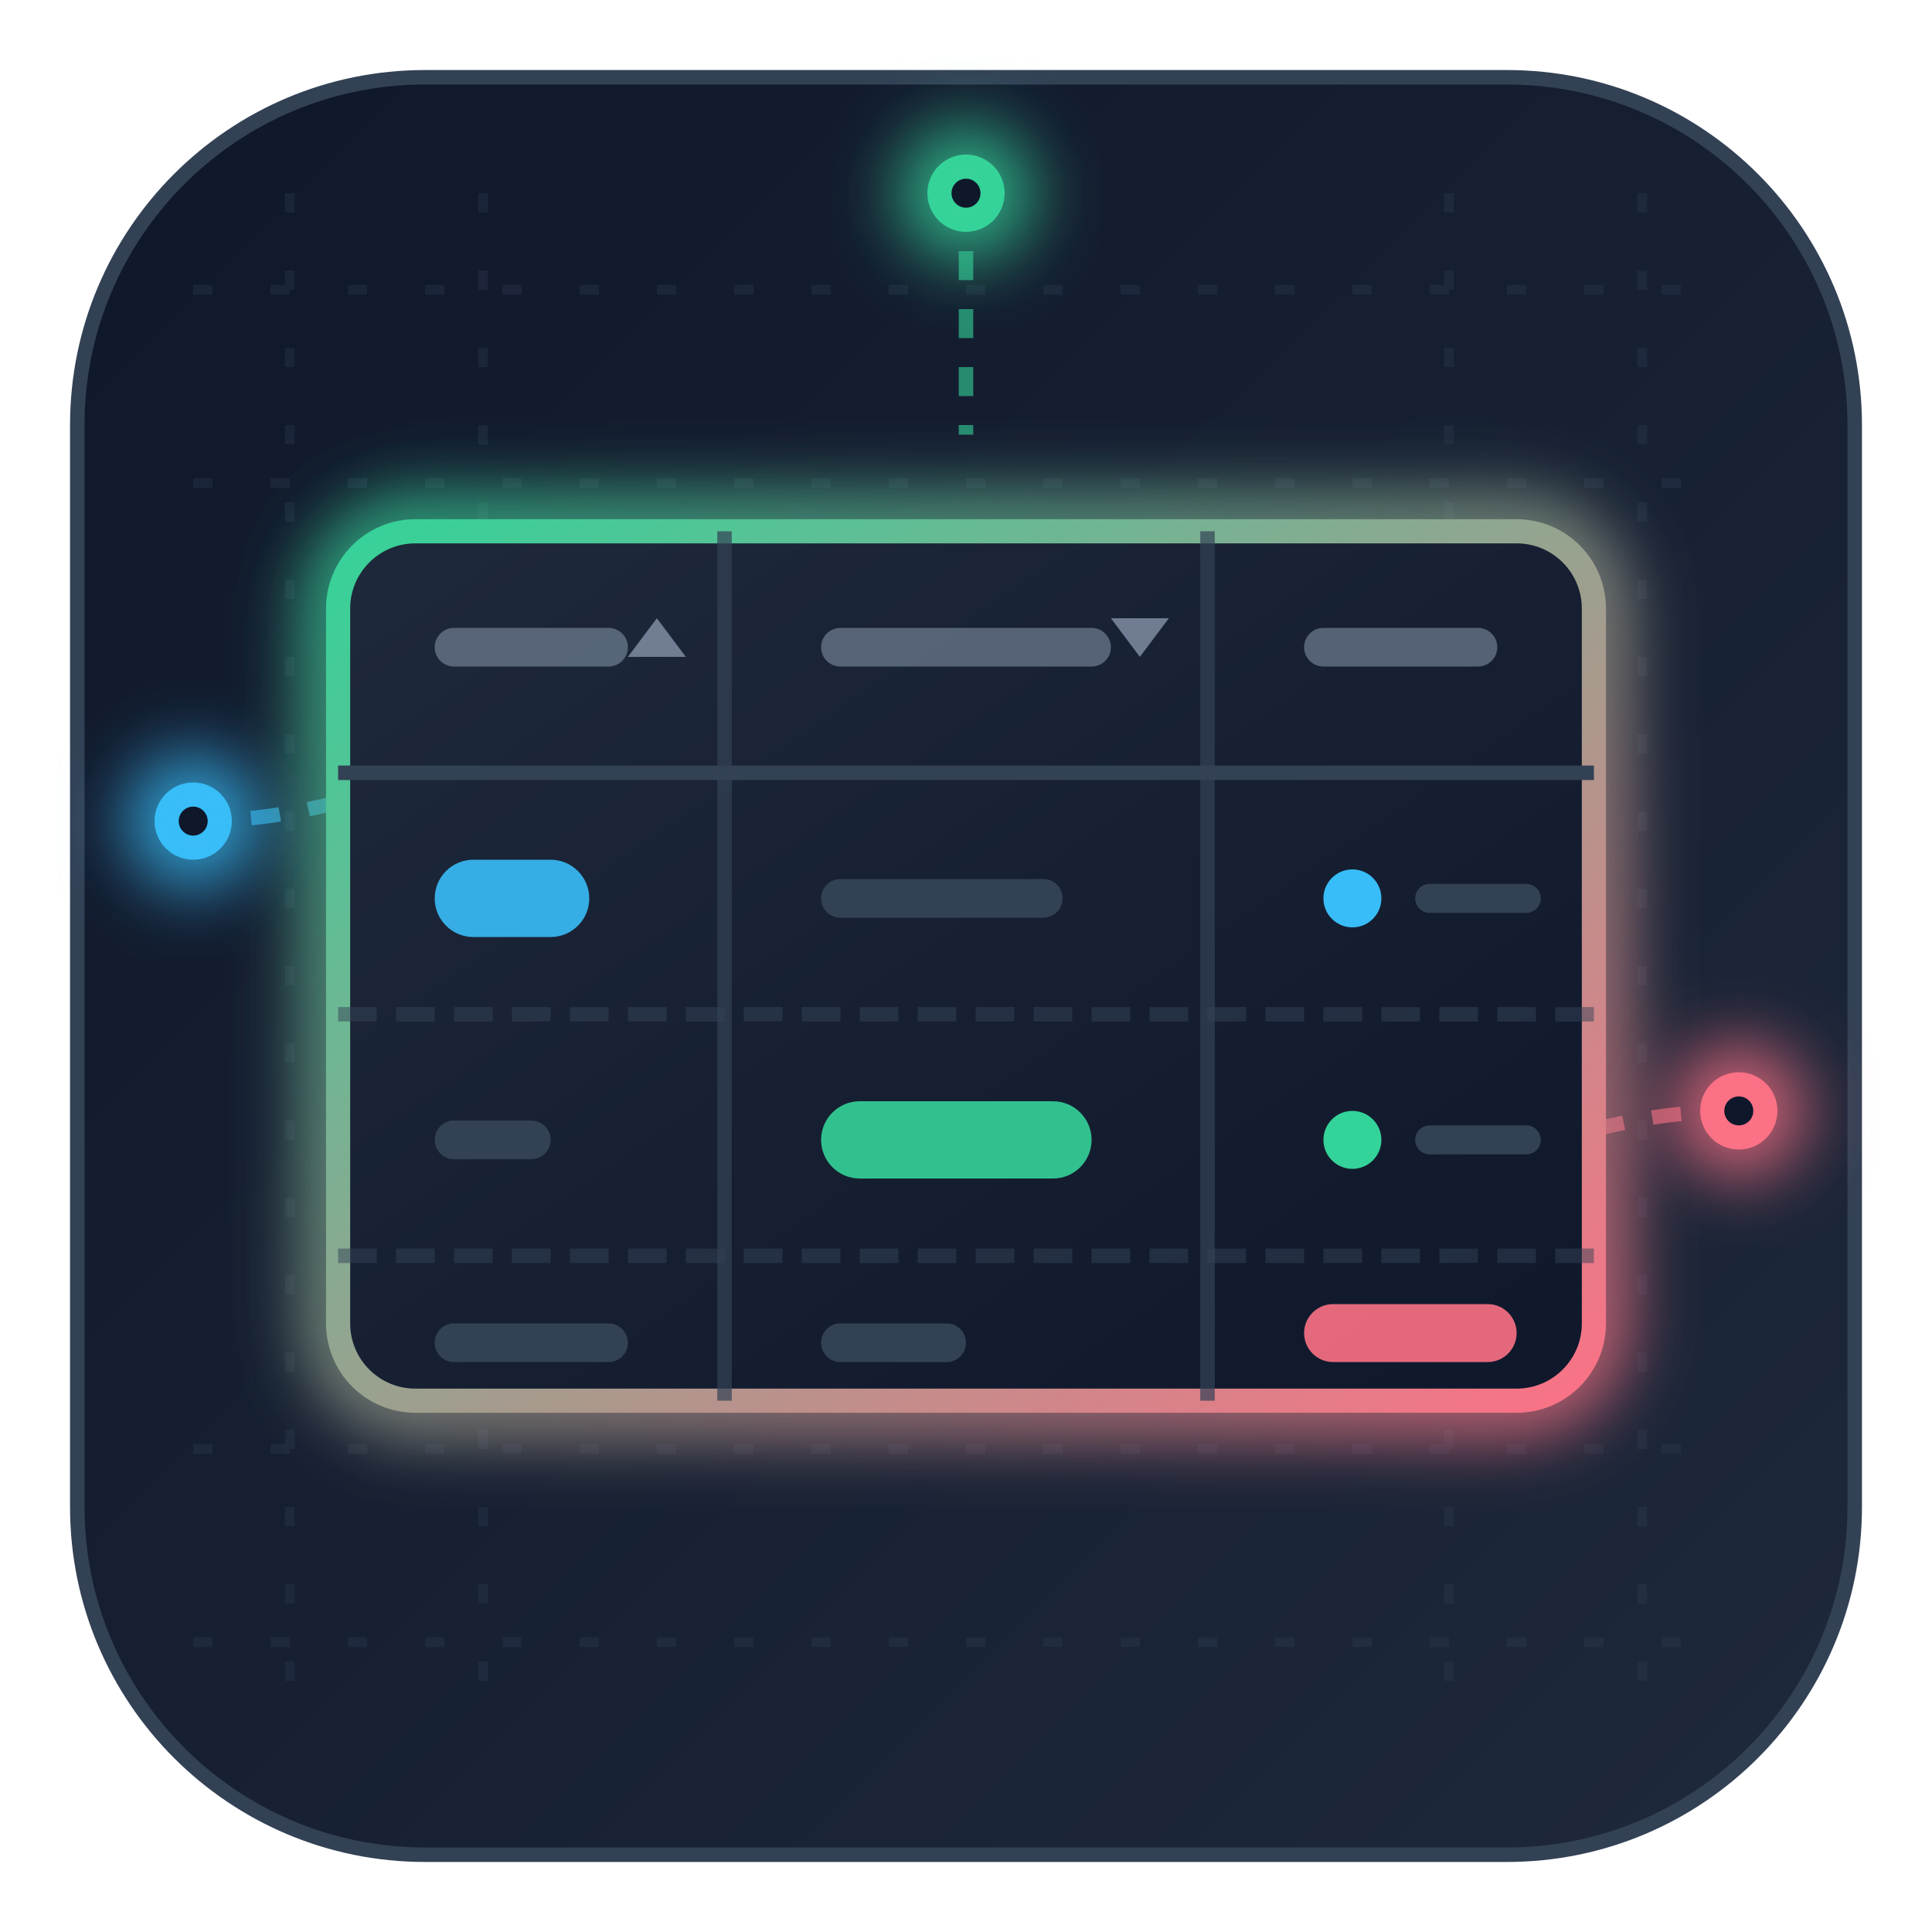
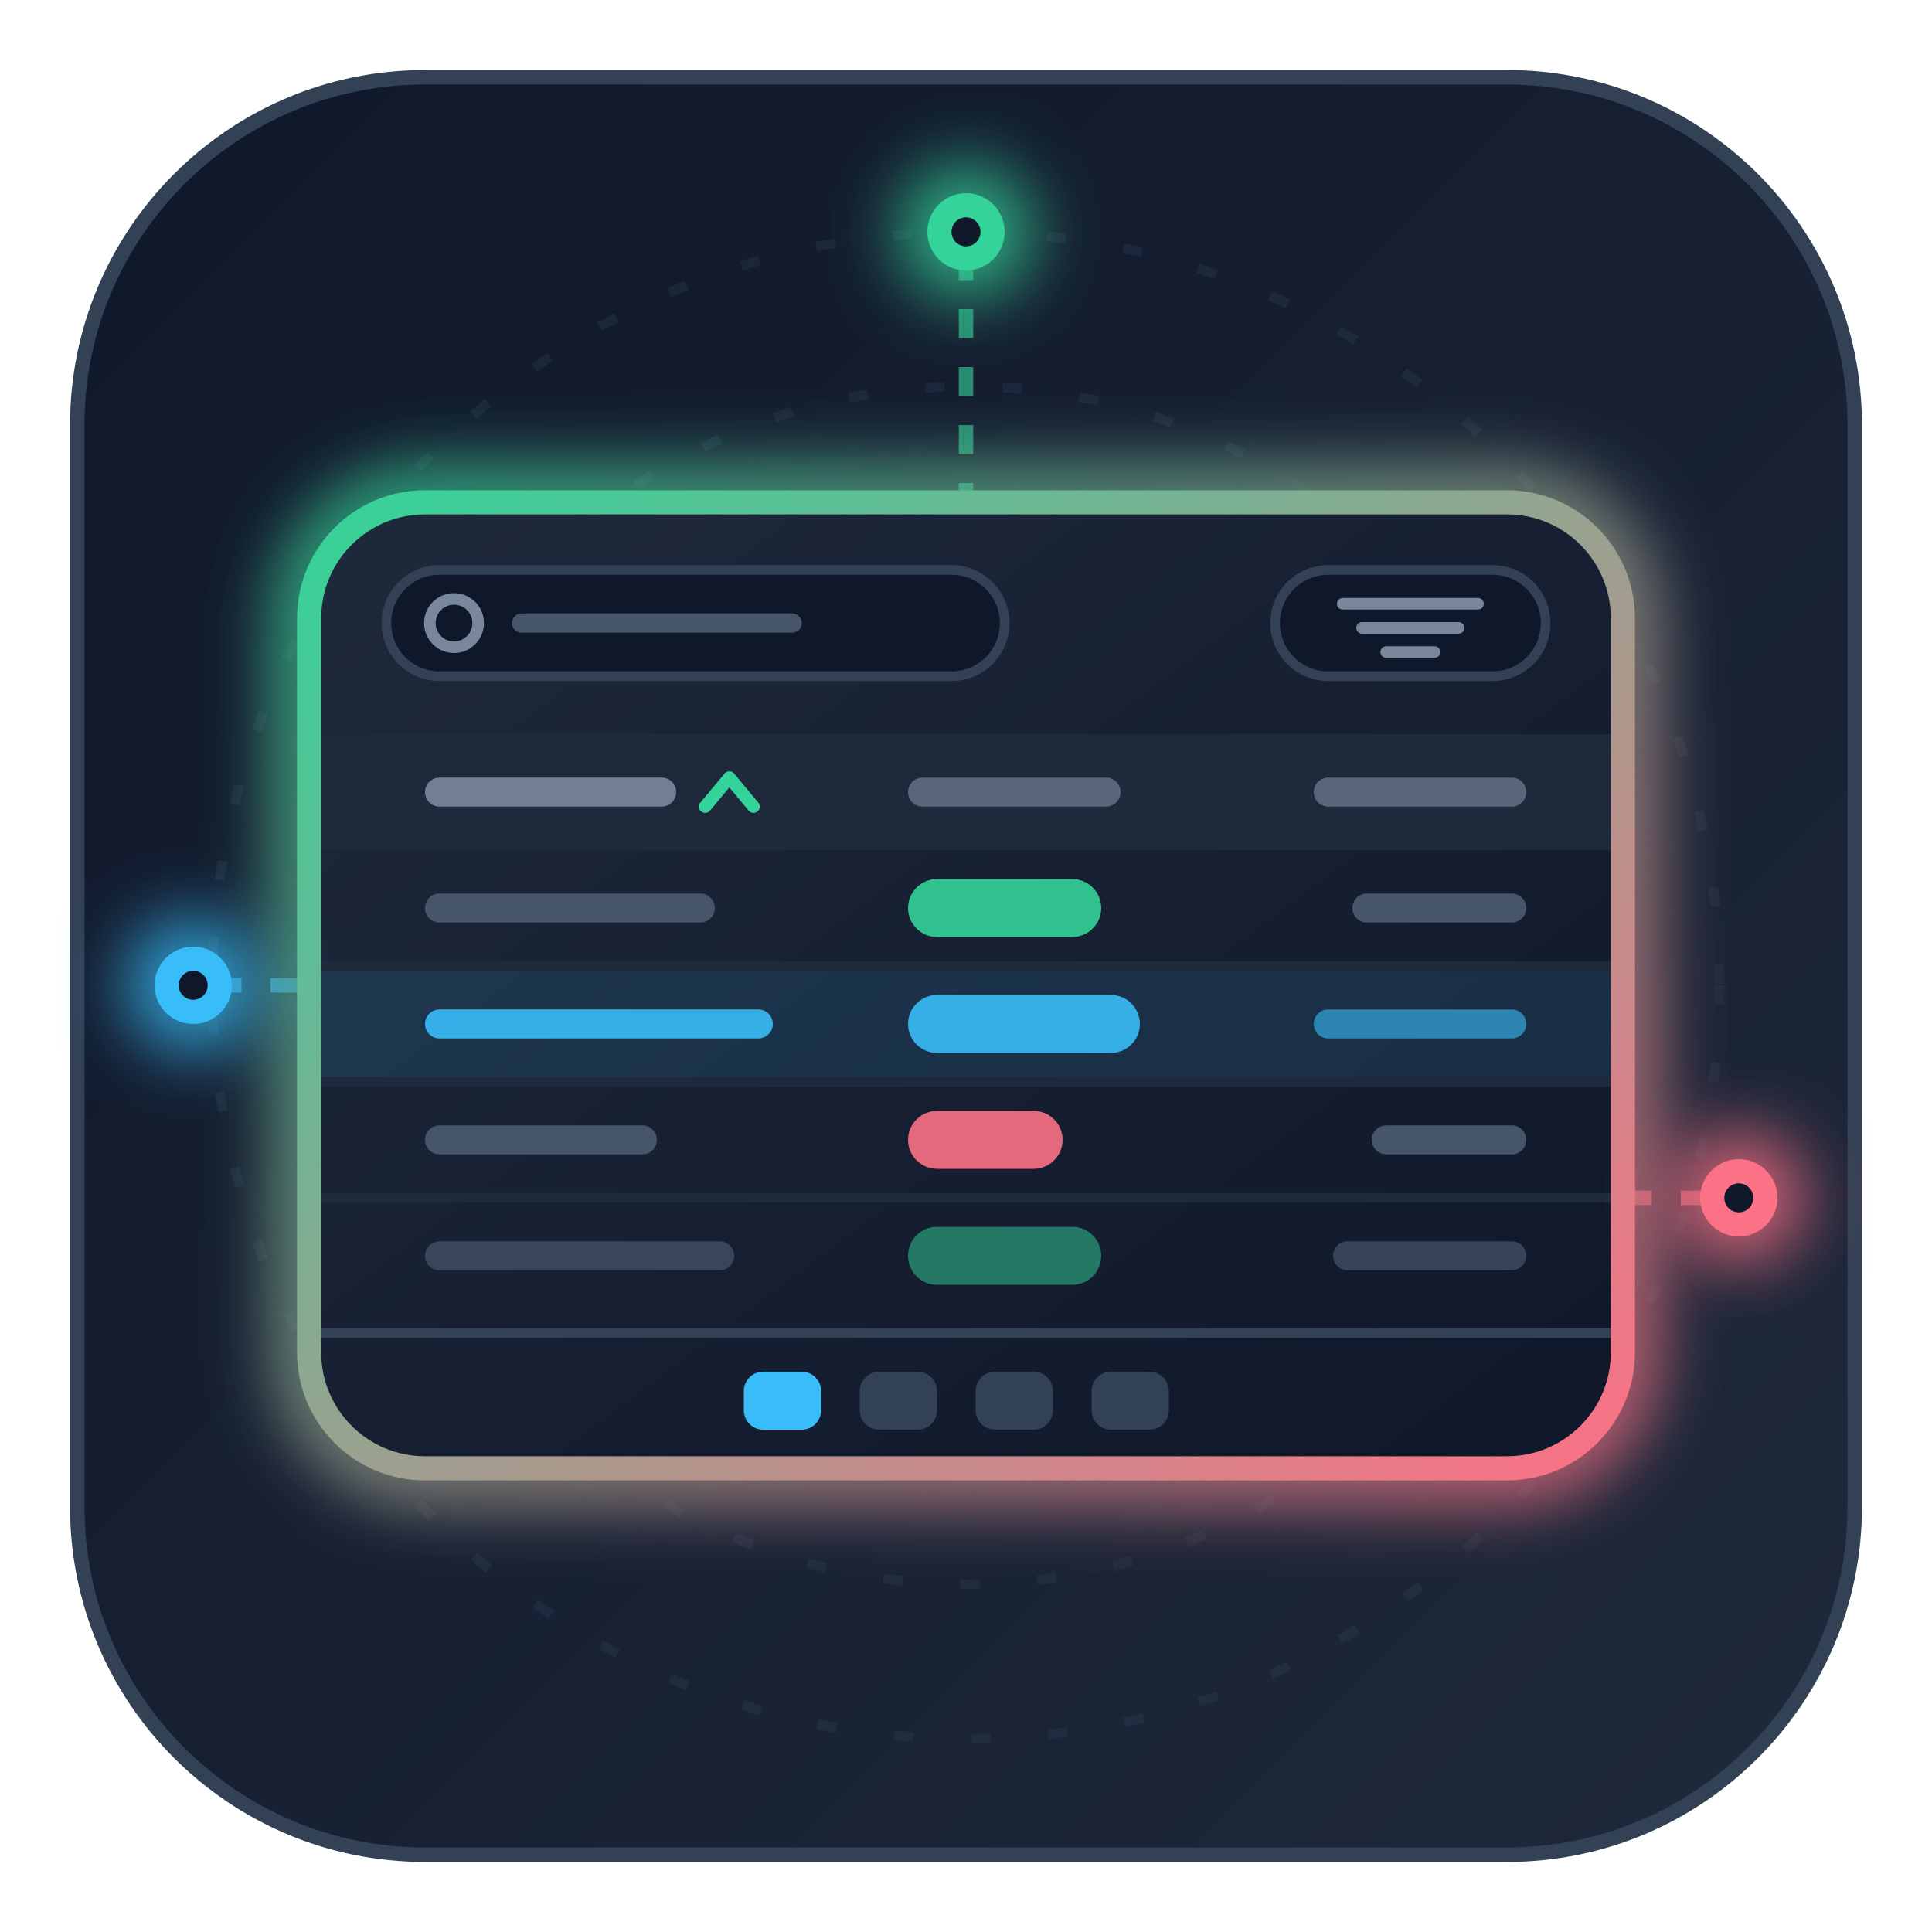
<svg xmlns="http://www.w3.org/2000/svg" viewBox="0 0 200 200" width="200" height="200">
  <defs>
    <linearGradient id="bg-core" x1="0%" y1="0%" x2="100%" y2="100%">
      <stop offset="0%" stop-color="#0F172A" />
      <stop offset="100%" stop-color="#1E293B" />
    </linearGradient>
    <linearGradient id="table-surface" x1="0%" y1="0%" x2="100%" y2="100%">
      <stop offset="0%" stop-color="#1E293B" />
      <stop offset="100%" stop-color="#0F172A" />
    </linearGradient>
-     <linearGradient id="datagrid-glow" x1="0%" y1="0%" x2="100%" y2="100%">
+     <linearGradient id="grid-glow" x1="0%" y1="0%" x2="100%" y2="100%">
      <stop offset="0%" stop-color="#34D399" />
      <stop offset="100%" stop-color="#FB7185" />
    </linearGradient>
-     <linearGradient id="signal-line" x1="0%" y1="0%" x2="100%" y2="100%">
-       <stop offset="0%" stop-color="#38BDF8" stop-opacity="0.8" />
-       <stop offset="100%" stop-color="#34D399" stop-opacity="0.2" />
-     </linearGradient>
+     <clipPath id="table">
+       <rect x="32" y="52" width="136" height="100" rx="12" />
+     </clipPath>
    <filter id="soft-glow" x="-50%" y="-50%" width="200%" height="200%">
      <feGaussianBlur stdDeviation="3.5" />
    </filter>
  </defs>
  <rect x="8" y="8" width="184" height="184" rx="36" fill="url(#bg-core)" stroke="#334155" stroke-width="1.5" />
-   <g stroke="#334155" stroke-width="1" stroke-dasharray="2 6" opacity="0.3">
-     <line x1="20" y1="30" x2="180" y2="30" />
-     <line x1="20" y1="50" x2="180" y2="50" />
-     <line x1="20" y1="150" x2="180" y2="150" />
-     <line x1="20" y1="170" x2="180" y2="170" />
-     <line x1="30" y1="20" x2="30" y2="180" />
-     <line x1="50" y1="20" x2="50" y2="180" />
-     <line x1="150" y1="20" x2="150" y2="180" />
-     <line x1="170" y1="20" x2="170" y2="180" />
+   <g fill="none" stroke="#334155" stroke-width="1" stroke-dasharray="2 6" opacity="0.3">
+     <circle cx="100" cy="102" r="62" />
+     <circle cx="100" cy="102" r="78" />
  </g>
-   <path d="M 20,85 C 40,85 50,75 70,75" fill="none" stroke="#38BDF8" stroke-width="1.5" stroke-dasharray="3 3" opacity="0.6" />
-   <path d="M 180,115 C 160,115 150,125 130,125" fill="none" stroke="#FB7185" stroke-width="1.5" stroke-dasharray="3 3" opacity="0.6" />
-   <path d="M 100,20 L 100,45" fill="none" stroke="#34D399" stroke-width="1.5" stroke-dasharray="3 3" opacity="0.6" />
-   <g filter="url(#soft-glow)" opacity="0.85">
-     <rect x="35" y="55" width="130" height="90" rx="8" fill="none" stroke="url(#datagrid-glow)" stroke-width="7" />
+   <path d="M 100,26 L 100,52" fill="none" stroke="#34D399" stroke-width="1.5" stroke-dasharray="3 3" opacity="0.6" />
+   <path d="M 22,102 L 32,102" fill="none" stroke="#38BDF8" stroke-width="1.5" stroke-dasharray="3 3" opacity="0.6" />
+   <path d="M 168,124 L 178,124" fill="none" stroke="#FB7185" stroke-width="1.5" stroke-dasharray="3 3" opacity="0.6" />
+   <rect x="32" y="52" width="136" height="100" rx="12" fill="none" stroke="url(#grid-glow)" stroke-width="7" filter="url(#soft-glow)" opacity="0.85" />
+   <rect x="32" y="52" width="136" height="100" rx="12" fill="url(#table-surface)" />
+   <g clip-path="url(#table)">
+     <rect x="40" y="59" width="64" height="11" rx="5.5" fill="#0F172A" stroke="#334155" stroke-width="1" />
+     <circle cx="47" cy="64.5" r="2.5" fill="none" stroke="#94A3B8" stroke-width="1.2" opacity="0.8" />
+     <rect x="53" y="63.5" width="30" height="2" rx="1" fill="#475569" />
+     <rect x="132" y="59" width="28" height="11" rx="5.5" fill="#0F172A" stroke="#334155" stroke-width="1" />
+     <path d="M 139,62.5 L 153,62.5 M 141,65 L 151,65 M 143.5,67.5 L 148.5,67.5" stroke="#94A3B8" stroke-width="1.2" stroke-linecap="round" opacity="0.8" />
+     <rect x="32" y="76" width="136" height="12" fill="#1E293B" />
+     <rect x="44" y="80.5" width="26" height="3" rx="1.5" fill="#94A3B8" opacity="0.7" />
+     <path d="M 73,83.5 L 75.5,80.5 L 78,83.5" fill="none" stroke="#34D399" stroke-width="1.3" stroke-linecap="round" stroke-linejoin="round" />
+     <rect x="94" y="80.5" width="22" height="3" rx="1.5" fill="#94A3B8" opacity="0.5" />
+     <rect x="136" y="80.5" width="22" height="3" rx="1.5" fill="#94A3B8" opacity="0.5" />
+     <rect x="32" y="100" width="136" height="12" fill="#38BDF8" opacity="0.12" />
+     <path d="M 32,100 L 168,100 M 32,112 L 168,112 M 32,124 L 168,124" stroke="#1E293B" stroke-width="1" />
+     <rect x="44" y="92.5" width="30" height="3" rx="1.5" fill="#475569" />
+     <rect x="94" y="91" width="20" height="6" rx="3" fill="#34D399" opacity="0.9" />
+     <rect x="140" y="92.5" width="18" height="3" rx="1.5" fill="#475569" />
+     <rect x="44" y="104.5" width="36" height="3" rx="1.5" fill="#38BDF8" opacity="0.9" />
+     <rect x="94" y="103" width="24" height="6" rx="3" fill="#38BDF8" opacity="0.9" />
+     <rect x="136" y="104.5" width="22" height="3" rx="1.5" fill="#38BDF8" opacity="0.6" />
+     <rect x="44" y="116.5" width="24" height="3" rx="1.5" fill="#475569" />
+     <rect x="94" y="115" width="16" height="6" rx="3" fill="#FB7185" opacity="0.9" />
+     <rect x="142" y="116.5" width="16" height="3" rx="1.5" fill="#475569" />
+     <rect x="44" y="128.5" width="32" height="3" rx="1.5" fill="#475569" opacity="0.7" />
+     <rect x="94" y="127" width="20" height="6" rx="3" fill="#34D399" opacity="0.5" />
+     <rect x="138" y="128.5" width="20" height="3" rx="1.5" fill="#475569" opacity="0.7" />
+     <path d="M 32,138 L 168,138" stroke="#334155" stroke-width="1" />
+     <rect x="77" y="142" width="8" height="6" rx="2" fill="#38BDF8" />
+     <rect x="89" y="142" width="8" height="6" rx="2" fill="#334155" />
+     <rect x="101" y="142" width="8" height="6" rx="2" fill="#334155" />
+     <rect x="113" y="142" width="8" height="6" rx="2" fill="#334155" />
+   </g>
+   <rect x="32" y="52" width="136" height="100" rx="12" fill="none" stroke="url(#grid-glow)" stroke-width="2.5" />
+   <g>
+     <circle cx="100" cy="24" r="7" fill="#34D399" filter="url(#soft-glow)" opacity="0.8" />
+     <circle cx="100" cy="24" r="4" fill="#34D399" />
+     <circle cx="100" cy="24" r="1.5" fill="#0F172A" />
  </g>
  <g>
-     <rect x="35" y="55" width="130" height="90" rx="8" fill="url(#table-surface)" stroke="url(#datagrid-glow)" stroke-width="2.5" />
-     <line x1="35" y1="80" x2="165" y2="80" stroke="#334155" stroke-width="1.5" />
-     <line x1="35" y1="105" x2="165" y2="105" stroke="#334155" stroke-width="1.5" stroke-dasharray="4 2" opacity="0.5" />
-     <line x1="35" y1="130" x2="165" y2="130" stroke="#334155" stroke-width="1.5" stroke-dasharray="4 2" opacity="0.5" />
-     <line x1="75" y1="55" x2="75" y2="145" stroke="#334155" stroke-width="1.5" opacity="0.7" />
-     <line x1="125" y1="55" x2="125" y2="145" stroke="#334155" stroke-width="1.5" opacity="0.7" />
-   </g>
-   <rect x="45" y="65" width="20" height="4" rx="2" fill="#94A3B8" opacity="0.5" />
-   <rect x="85" y="65" width="30" height="4" rx="2" fill="#94A3B8" opacity="0.5" />
-   <rect x="135" y="65" width="20" height="4" rx="2" fill="#94A3B8" opacity="0.5" />
-   <path d="M 68,64 L 71,68 L 65,68 Z" fill="#94A3B8" opacity="0.7" />
-   <path d="M 118,68 L 121,64 L 115,64 Z" fill="#94A3B8" opacity="0.7" />
-   <rect x="45" y="89" width="16" height="8" rx="4" fill="#38BDF8" opacity="0.9" />
-   <rect x="85" y="91" width="25" height="4" rx="2" fill="#334155" />
-   <circle cx="140" cy="93" r="3" fill="#38BDF8" />
-   <line x1="148" y1="93" x2="158" y2="93" stroke="#334155" stroke-width="3" stroke-linecap="round" />
-   <rect x="45" y="116" width="12" height="4" rx="2" fill="#334155" />
-   <rect x="85" y="114" width="28" height="8" rx="4" fill="#34D399" opacity="0.9" />
-   <circle cx="140" cy="118" r="3" fill="#34D399" />
-   <line x1="148" y1="118" x2="158" y2="118" stroke="#334155" stroke-width="3" stroke-linecap="round" />
-   <rect x="45" y="137" width="20" height="4" rx="2" fill="#334155" />
-   <rect x="85" y="137" width="15" height="4" rx="2" fill="#334155" />
-   <rect x="135" y="135" width="22" height="6" rx="3" fill="#FB7185" opacity="0.9" />
-   <g>
-     <circle cx="20" cy="85" r="4" fill="#38BDF8" />
-     <circle cx="20" cy="85" r="7" fill="#38BDF8" filter="url(#soft-glow)" opacity="0.8" />
-     <circle cx="20" cy="85" r="1.5" fill="#0F172A" />
+     <circle cx="20" cy="102" r="7" fill="#38BDF8" filter="url(#soft-glow)" opacity="0.8" />
+     <circle cx="20" cy="102" r="4" fill="#38BDF8" />
+     <circle cx="20" cy="102" r="1.5" fill="#0F172A" />
  </g>
  <g>
-     <circle cx="180" cy="115" r="4" fill="#FB7185" />
-     <circle cx="180" cy="115" r="7" fill="#FB7185" filter="url(#soft-glow)" opacity="0.8" />
-     <circle cx="180" cy="115" r="1.5" fill="#0F172A" />
-   </g>
-   <g>
-     <circle cx="100" cy="20" r="4" fill="#34D399" />
-     <circle cx="100" cy="20" r="7" fill="#34D399" filter="url(#soft-glow)" opacity="0.8" />
-     <circle cx="100" cy="20" r="1.5" fill="#0F172A" />
+     <circle cx="180" cy="124" r="7" fill="#FB7185" filter="url(#soft-glow)" opacity="0.8" />
+     <circle cx="180" cy="124" r="4" fill="#FB7185" />
+     <circle cx="180" cy="124" r="1.5" fill="#0F172A" />
  </g>
</svg>
